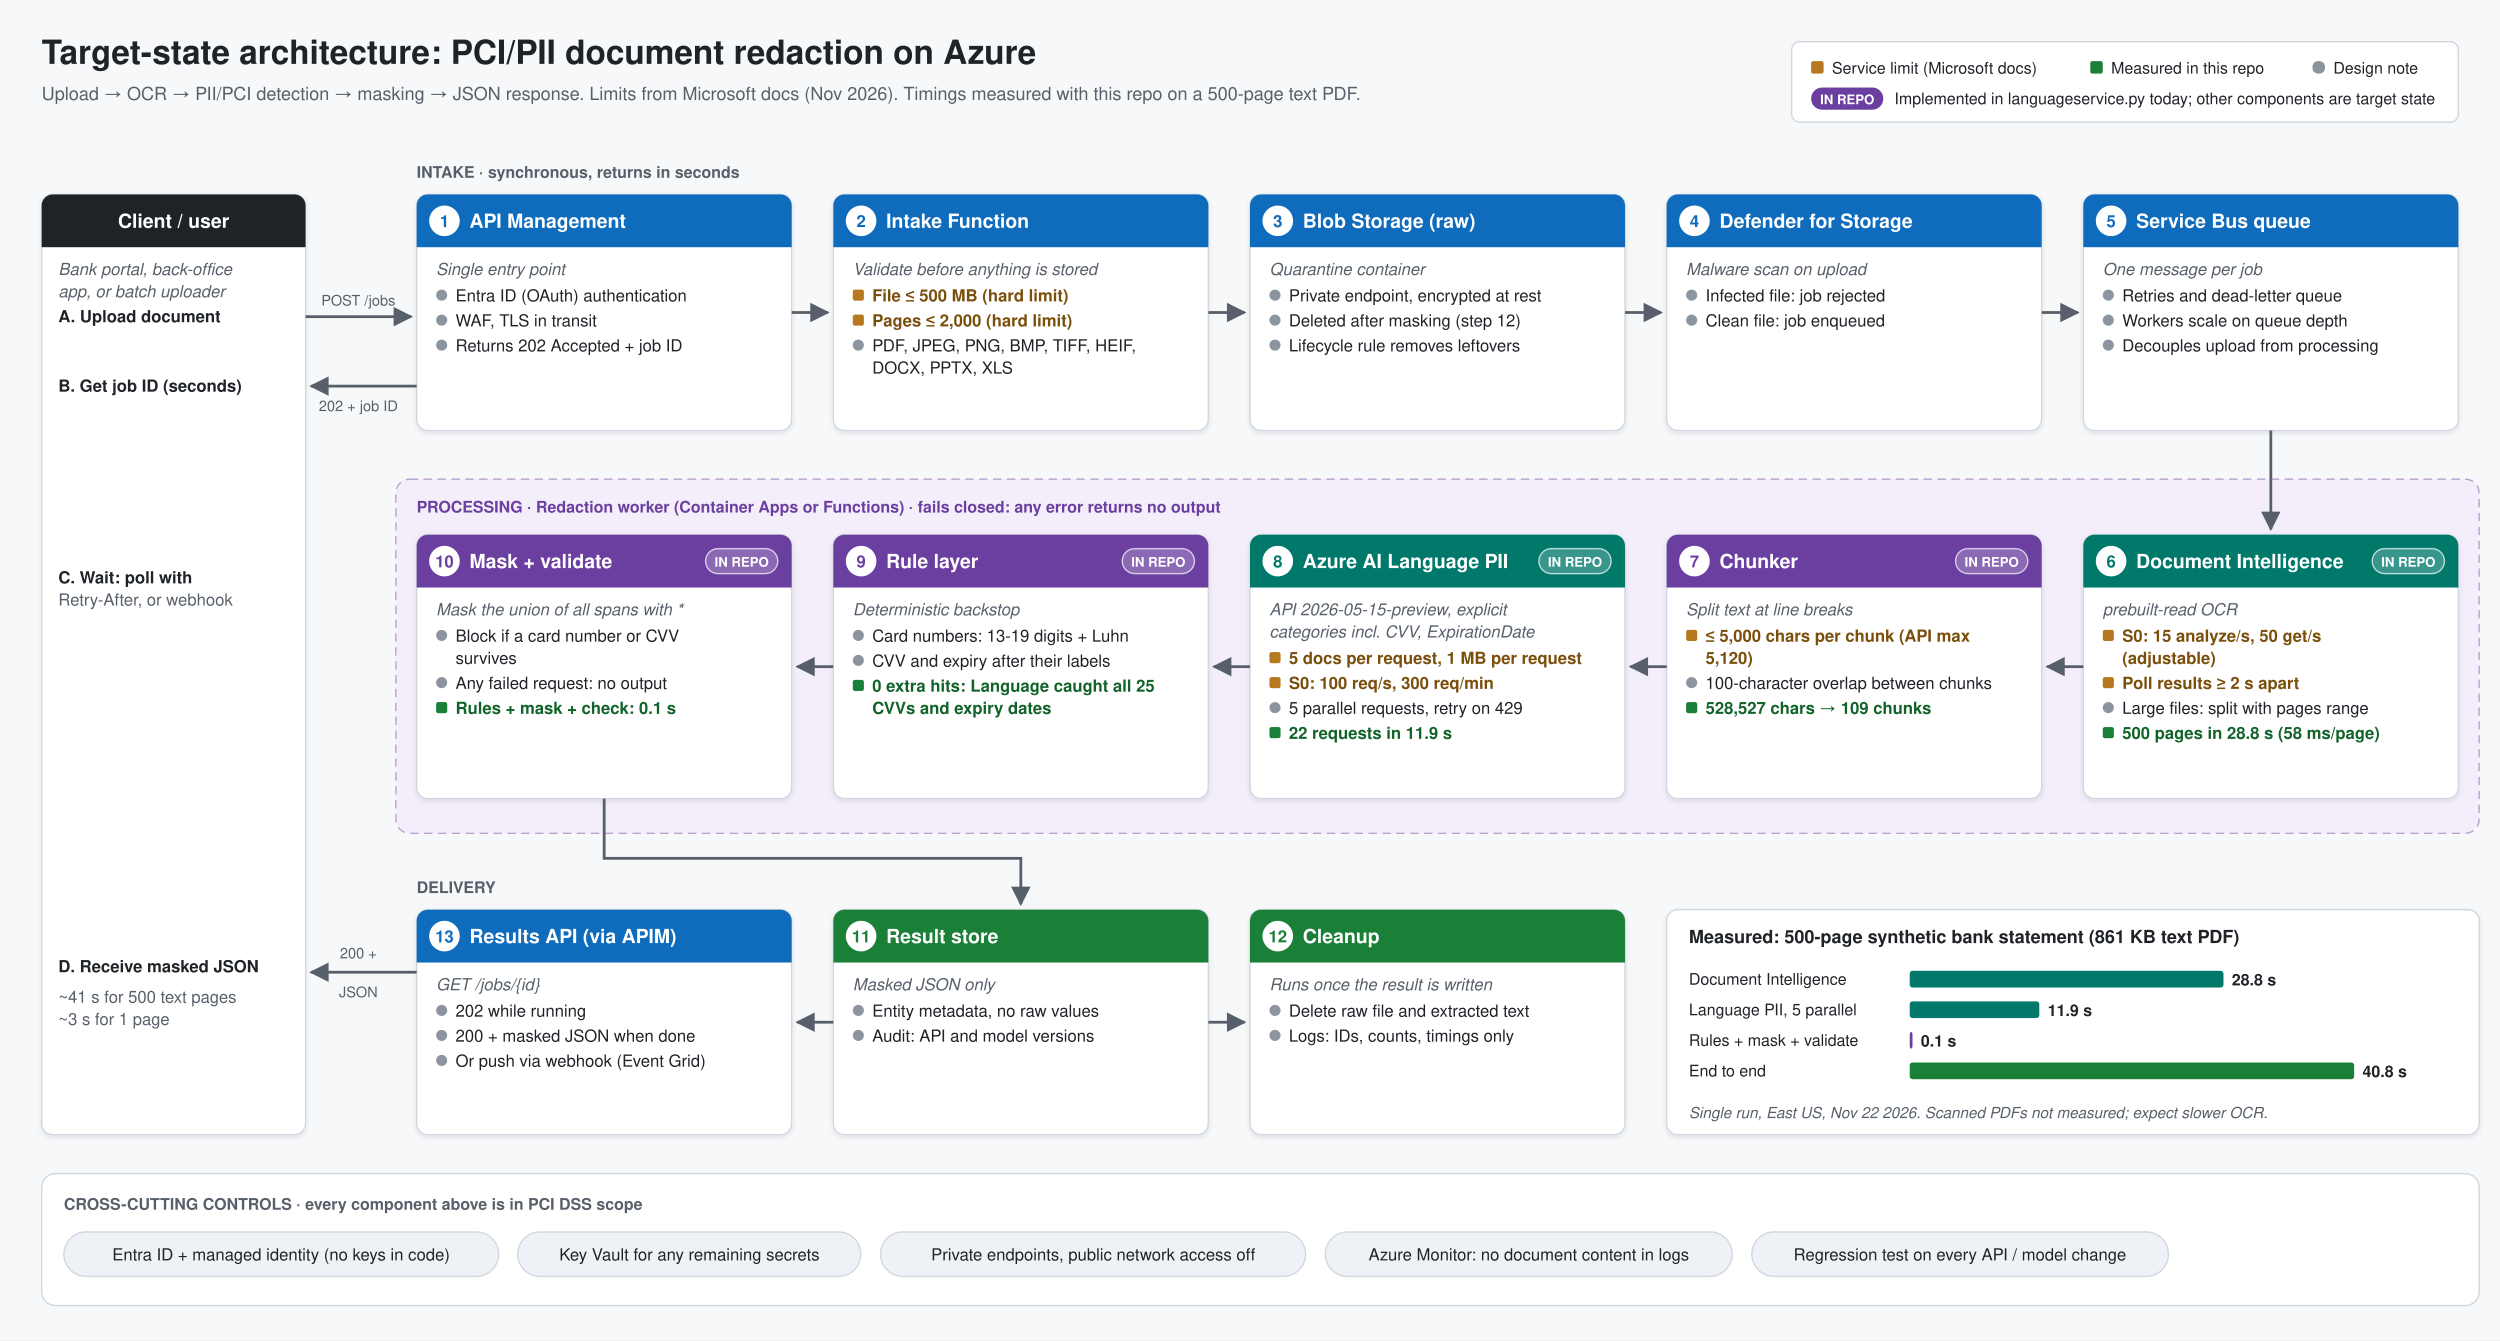
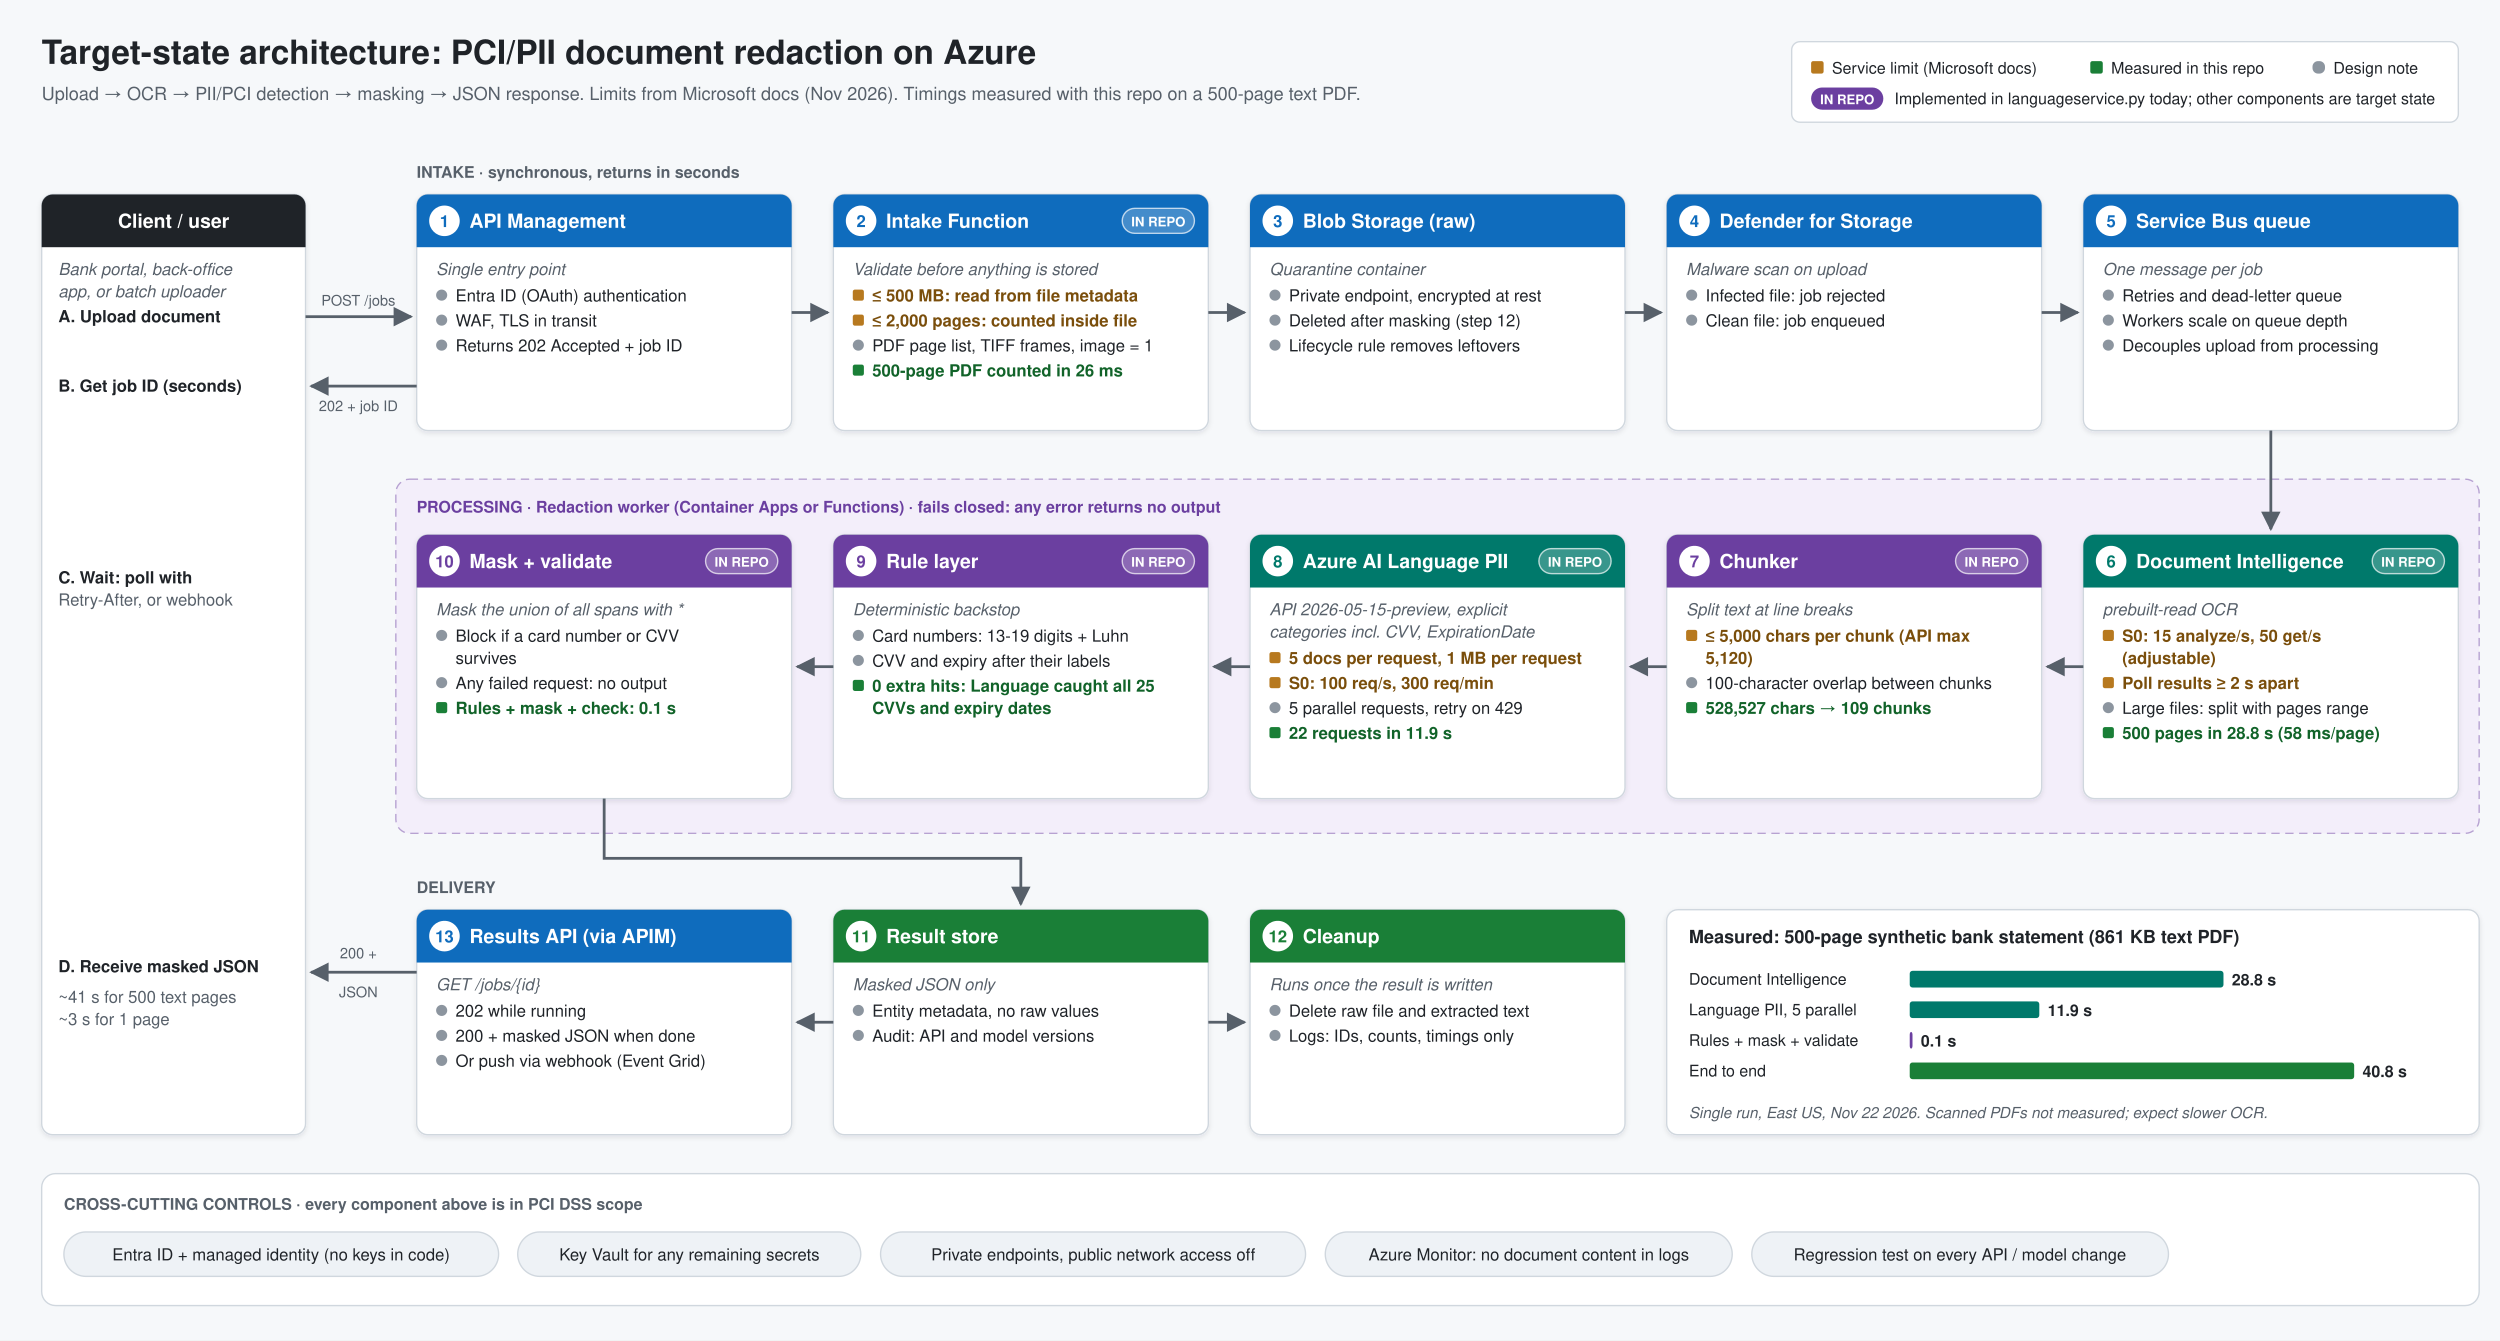
<svg xmlns="http://www.w3.org/2000/svg" width="1800" height="965" viewBox="0 0 1800 965" font-family="Segoe UI, -apple-system, Helvetica Neue, Helvetica, Arial, sans-serif">
  <defs>
    <marker id="arrow" viewBox="0 0 10 10" refX="9" refY="5" markerWidth="7" markerHeight="7" orient="auto-start-reverse">
      <path d="M0,0 L10,5 L0,10 z" fill="#57606A" />
    </marker>
    <filter id="shadow" x="-5%" y="-5%" width="110%" height="115%">
      <feDropShadow dx="0" dy="1.5" stdDeviation="2" flood-color="#1F2328" flood-opacity="0.10" />
    </filter>
  </defs>
  <rect width="1800" height="965" fill="#F6F8FA" />
  <text x="30" y="46" font-size="24" fill="#1F2328" font-weight="bold" text-anchor="start" font-style="normal">Target-state architecture: PCI/PII document redaction on Azure</text>
  <text x="30" y="72" font-size="13" fill="#57606A" font-weight="normal" text-anchor="start" font-style="normal">Upload → OCR → PII/PCI detection → masking → JSON response. Limits from Microsoft docs (Nov 2026). Timings measured with this repo on a 500-page text PDF.</text>
  <rect x="1290" y="30" width="480" height="58" rx="6" fill="#FFFFFF" stroke="#D0D7DE" />
  <rect x="1304" y="44" width="9" height="9" rx="1.5" fill="#B7791F" />
  <text x="1319" y="53" font-size="11.5" fill="#1F2328" font-weight="normal" text-anchor="start" font-style="normal">Service limit (Microsoft docs)</text>
  <rect x="1505" y="44" width="9" height="9" rx="1.5" fill="#1A7F37" />
  <text x="1520" y="53" font-size="11.5" fill="#1F2328" font-weight="normal" text-anchor="start" font-style="normal">Measured in this repo</text>
  <rect x="1665" y="44" width="9" height="9" rx="4" fill="#8C959F" />
  <text x="1680" y="53" font-size="11.5" fill="#1F2328" font-weight="normal" text-anchor="start" font-style="normal">Design note</text>
  <rect x="1304" y="63" width="52" height="16" rx="8" fill="#6B3FA0" />
  <text x="1330" y="75" font-size="9.5" fill="#FFFFFF" font-weight="bold" text-anchor="middle" font-style="normal">IN REPO</text>
  <text x="1364" y="75" font-size="11.5" fill="#1F2328" font-weight="normal" text-anchor="start" font-style="normal">Implemented in languageservice.py today; other components are target state</text>
  <g filter="url(#shadow)">
    <rect x="30" y="140" width="190" height="677" rx="8" fill="#FFFFFF" stroke="#D0D7DE" />
  </g>
  <path d="M30,148 a8,8 0 0 1 8,-8 h174 a8,8 0 0 1 8,8 v30 h-190 z" fill="#1F2328" />
  <text x="125.0" y="164" font-size="14" fill="#FFFFFF" font-weight="bold" text-anchor="middle" font-style="normal">Client / user</text>
  <text x="42" y="198" font-size="12" fill="#57606A" font-weight="normal" text-anchor="start" font-style="italic">Bank portal, back-office</text>
  <text x="42" y="214" font-size="12" fill="#57606A" font-weight="normal" text-anchor="start" font-style="italic">app, or batch uploader</text>
  <text x="42" y="232" font-size="12" fill="#1F2328" font-weight="600" text-anchor="start" font-style="normal">A. Upload document</text>
  <text x="42" y="282" font-size="12" fill="#1F2328" font-weight="600" text-anchor="start" font-style="normal">B. Get job ID (seconds)</text>
  <text x="42" y="420" font-size="12" fill="#1F2328" font-weight="600" text-anchor="start" font-style="normal">C. Wait: poll with</text>
  <text x="42" y="436" font-size="12" fill="#57606A" font-weight="normal" text-anchor="start" font-style="normal">    Retry-After, or webhook</text>
  <text x="42" y="700" font-size="12" fill="#1F2328" font-weight="600" text-anchor="start" font-style="normal">D. Receive masked JSON</text>
  <text x="42" y="722" font-size="12" fill="#57606A" font-weight="normal" text-anchor="start" font-style="normal">~41 s for 500 text pages</text>
  <text x="42" y="738" font-size="12" fill="#57606A" font-weight="normal" text-anchor="start" font-style="normal">~3 s for 1 page</text>
  <text x="300" y="128" font-size="11.5" fill="#57606A" font-weight="bold" text-anchor="start" font-style="normal">INTAKE  ·  synchronous, returns in seconds</text>
  <g filter="url(#shadow)">
    <rect x="300" y="140" width="270" height="170" rx="8" fill="#FFFFFF" stroke="#D0D7DE" />
  </g>
  <path d="M300,148 a8,8 0 0 1 8,-8 h254 a8,8 0 0 1 8,8 v30 h-270 z" fill="#0F6CBD" />
  <circle cx="320" cy="159" r="11" fill="#FFFFFF" />
  <text x="320" y="163.5" font-size="12" fill="#0F6CBD" font-weight="bold" text-anchor="middle" font-style="normal">1</text>
  <text x="338" y="164" font-size="14" fill="#FFFFFF" font-weight="bold" text-anchor="start" font-style="normal">API Management</text>
  <text x="314" y="198" font-size="12" fill="#57606A" font-weight="normal" text-anchor="start" font-style="italic">Single entry point</text>
  <rect x="314" y="208.5" width="8" height="8" rx="4" fill="#8C959F" />
  <text x="328" y="217" font-size="12" fill="#1F2328" font-weight="normal" text-anchor="start" font-style="normal">Entra ID (OAuth) authentication</text>
  <rect x="314" y="226.5" width="8" height="8" rx="4" fill="#8C959F" />
  <text x="328" y="235" font-size="12" fill="#1F2328" font-weight="normal" text-anchor="start" font-style="normal">WAF, TLS in transit</text>
  <rect x="314" y="244.5" width="8" height="8" rx="4" fill="#8C959F" />
  <text x="328" y="253" font-size="12" fill="#1F2328" font-weight="normal" text-anchor="start" font-style="normal">Returns 202 Accepted + job ID</text>
  <g filter="url(#shadow)">
    <rect x="600" y="140" width="270" height="170" rx="8" fill="#FFFFFF" stroke="#D0D7DE" />
  </g>
  <path d="M600,148 a8,8 0 0 1 8,-8 h254 a8,8 0 0 1 8,8 v30 h-270 z" fill="#0F6CBD" />
  <circle cx="620" cy="159" r="11" fill="#FFFFFF" />
  <text x="620" y="163.5" font-size="12" fill="#0F6CBD" font-weight="bold" text-anchor="middle" font-style="normal">2</text>
  <text x="638" y="164" font-size="14" fill="#FFFFFF" font-weight="bold" text-anchor="start" font-style="normal">Intake Function</text>
+   <rect x="808" y="150" width="52" height="18" rx="9" fill="#FFFFFF" fill-opacity="0.22" stroke="#FFFFFF" stroke-opacity="0.7" />
+   <text x="834" y="163" font-size="9.5" fill="#FFFFFF" font-weight="bold" text-anchor="middle" font-style="normal">IN REPO</text>
  <text x="614" y="198" font-size="12" fill="#57606A" font-weight="normal" text-anchor="start" font-style="italic">Validate before anything is stored</text>
  <rect x="614" y="208.5" width="8" height="8" rx="1.5" fill="#B7791F" />
-   <text x="628" y="217" font-size="12" fill="#7A4E0B" font-weight="600" text-anchor="start" font-style="normal">File ≤ 500 MB (hard limit)</text>
+   <text x="628" y="217" font-size="12" fill="#7A4E0B" font-weight="600" text-anchor="start" font-style="normal">≤ 500 MB: read from file metadata</text>
  <rect x="614" y="226.5" width="8" height="8" rx="1.5" fill="#B7791F" />
-   <text x="628" y="235" font-size="12" fill="#7A4E0B" font-weight="600" text-anchor="start" font-style="normal">Pages ≤ 2,000 (hard limit)</text>
+   <text x="628" y="235" font-size="12" fill="#7A4E0B" font-weight="600" text-anchor="start" font-style="normal">≤ 2,000 pages: counted inside file</text>
  <rect x="614" y="244.5" width="8" height="8" rx="4" fill="#8C959F" />
-   <text x="628" y="253" font-size="12" fill="#1F2328" font-weight="normal" text-anchor="start" font-style="normal">PDF, JPEG, PNG, BMP, TIFF, HEIF,</text>
-   <text x="628" y="269" font-size="12" fill="#1F2328" font-weight="normal" text-anchor="start" font-style="normal">DOCX, PPTX, XLS</text>
+   <text x="628" y="253" font-size="12" fill="#1F2328" font-weight="normal" text-anchor="start" font-style="normal">PDF page list, TIFF frames, image = 1</text>
+   <rect x="614" y="262.5" width="8" height="8" rx="1.5" fill="#1A7F37" />
+   <text x="628" y="271" font-size="12" fill="#116329" font-weight="600" text-anchor="start" font-style="normal">500-page PDF counted in 26 ms</text>
  <g filter="url(#shadow)">
    <rect x="900" y="140" width="270" height="170" rx="8" fill="#FFFFFF" stroke="#D0D7DE" />
  </g>
  <path d="M900,148 a8,8 0 0 1 8,-8 h254 a8,8 0 0 1 8,8 v30 h-270 z" fill="#0F6CBD" />
  <circle cx="920" cy="159" r="11" fill="#FFFFFF" />
  <text x="920" y="163.5" font-size="12" fill="#0F6CBD" font-weight="bold" text-anchor="middle" font-style="normal">3</text>
  <text x="938" y="164" font-size="14" fill="#FFFFFF" font-weight="bold" text-anchor="start" font-style="normal">Blob Storage (raw)</text>
  <text x="914" y="198" font-size="12" fill="#57606A" font-weight="normal" text-anchor="start" font-style="italic">Quarantine container</text>
  <rect x="914" y="208.5" width="8" height="8" rx="4" fill="#8C959F" />
  <text x="928" y="217" font-size="12" fill="#1F2328" font-weight="normal" text-anchor="start" font-style="normal">Private endpoint, encrypted at rest</text>
  <rect x="914" y="226.5" width="8" height="8" rx="4" fill="#8C959F" />
  <text x="928" y="235" font-size="12" fill="#1F2328" font-weight="normal" text-anchor="start" font-style="normal">Deleted after masking (step 12)</text>
  <rect x="914" y="244.5" width="8" height="8" rx="4" fill="#8C959F" />
  <text x="928" y="253" font-size="12" fill="#1F2328" font-weight="normal" text-anchor="start" font-style="normal">Lifecycle rule removes leftovers</text>
  <g filter="url(#shadow)">
    <rect x="1200" y="140" width="270" height="170" rx="8" fill="#FFFFFF" stroke="#D0D7DE" />
  </g>
  <path d="M1200,148 a8,8 0 0 1 8,-8 h254 a8,8 0 0 1 8,8 v30 h-270 z" fill="#0F6CBD" />
  <circle cx="1220" cy="159" r="11" fill="#FFFFFF" />
  <text x="1220" y="163.5" font-size="12" fill="#0F6CBD" font-weight="bold" text-anchor="middle" font-style="normal">4</text>
  <text x="1238" y="164" font-size="14" fill="#FFFFFF" font-weight="bold" text-anchor="start" font-style="normal">Defender for Storage</text>
  <text x="1214" y="198" font-size="12" fill="#57606A" font-weight="normal" text-anchor="start" font-style="italic">Malware scan on upload</text>
  <rect x="1214" y="208.5" width="8" height="8" rx="4" fill="#8C959F" />
  <text x="1228" y="217" font-size="12" fill="#1F2328" font-weight="normal" text-anchor="start" font-style="normal">Infected file: job rejected</text>
  <rect x="1214" y="226.5" width="8" height="8" rx="4" fill="#8C959F" />
  <text x="1228" y="235" font-size="12" fill="#1F2328" font-weight="normal" text-anchor="start" font-style="normal">Clean file: job enqueued</text>
  <g filter="url(#shadow)">
    <rect x="1500" y="140" width="270" height="170" rx="8" fill="#FFFFFF" stroke="#D0D7DE" />
  </g>
  <path d="M1500,148 a8,8 0 0 1 8,-8 h254 a8,8 0 0 1 8,8 v30 h-270 z" fill="#0F6CBD" />
  <circle cx="1520" cy="159" r="11" fill="#FFFFFF" />
  <text x="1520" y="163.5" font-size="12" fill="#0F6CBD" font-weight="bold" text-anchor="middle" font-style="normal">5</text>
  <text x="1538" y="164" font-size="14" fill="#FFFFFF" font-weight="bold" text-anchor="start" font-style="normal">Service Bus queue</text>
  <text x="1514" y="198" font-size="12" fill="#57606A" font-weight="normal" text-anchor="start" font-style="italic">One message per job</text>
  <rect x="1514" y="208.5" width="8" height="8" rx="4" fill="#8C959F" />
  <text x="1528" y="217" font-size="12" fill="#1F2328" font-weight="normal" text-anchor="start" font-style="normal">Retries and dead-letter queue</text>
  <rect x="1514" y="226.5" width="8" height="8" rx="4" fill="#8C959F" />
  <text x="1528" y="235" font-size="12" fill="#1F2328" font-weight="normal" text-anchor="start" font-style="normal">Workers scale on queue depth</text>
  <rect x="1514" y="244.5" width="8" height="8" rx="4" fill="#8C959F" />
  <text x="1528" y="253" font-size="12" fill="#1F2328" font-weight="normal" text-anchor="start" font-style="normal">Decouples upload from processing</text>
  <path d="M220,228 L296,228" fill="none" stroke="#57606A" stroke-width="2" marker-end="url(#arrow)" />
  <text x="258" y="220" font-size="10.5" fill="#57606A" font-weight="normal" text-anchor="middle" font-style="normal">POST /jobs</text>
  <path d="M300,278 L224,278" fill="none" stroke="#57606A" stroke-width="2" marker-end="url(#arrow)" />
  <text x="258" y="296" font-size="10.5" fill="#57606A" font-weight="normal" text-anchor="middle" font-style="normal">202 + job ID</text>
  <path d="M570,225.0 L596,225.0" fill="none" stroke="#57606A" stroke-width="2" marker-end="url(#arrow)" />
  <path d="M870,225.0 L896,225.0" fill="none" stroke="#57606A" stroke-width="2" marker-end="url(#arrow)" />
  <path d="M1170,225.0 L1196,225.0" fill="none" stroke="#57606A" stroke-width="2" marker-end="url(#arrow)" />
  <path d="M1470,225.0 L1496,225.0" fill="none" stroke="#57606A" stroke-width="2" marker-end="url(#arrow)" />
  <rect x="285" y="345" width="1500" height="255" rx="10" fill="#F3EEFA" stroke="#6B3FA0" stroke-opacity="0.45" stroke-dasharray="6 4" />
  <text x="300" y="369" font-size="11.5" fill="#6B3FA0" font-weight="bold" text-anchor="start" font-style="normal">PROCESSING  ·  Redaction worker (Container Apps or Functions)  ·  fails closed: any error returns no output</text>
  <g filter="url(#shadow)">
    <rect x="1500" y="385" width="270" height="190" rx="8" fill="#FFFFFF" stroke="#D0D7DE" />
  </g>
  <path d="M1500,393 a8,8 0 0 1 8,-8 h254 a8,8 0 0 1 8,8 v30 h-270 z" fill="#00796B" />
  <circle cx="1520" cy="404" r="11" fill="#FFFFFF" />
  <text x="1520" y="408.5" font-size="12" fill="#00796B" font-weight="bold" text-anchor="middle" font-style="normal">6</text>
  <text x="1538" y="409" font-size="14" fill="#FFFFFF" font-weight="bold" text-anchor="start" font-style="normal">Document Intelligence</text>
  <rect x="1708" y="395" width="52" height="18" rx="9" fill="#FFFFFF" fill-opacity="0.22" stroke="#FFFFFF" stroke-opacity="0.7" />
  <text x="1734" y="408" font-size="9.5" fill="#FFFFFF" font-weight="bold" text-anchor="middle" font-style="normal">IN REPO</text>
  <text x="1514" y="443" font-size="12" fill="#57606A" font-weight="normal" text-anchor="start" font-style="italic">prebuilt-read OCR</text>
  <rect x="1514" y="453.5" width="8" height="8" rx="1.5" fill="#B7791F" />
  <text x="1528" y="462" font-size="12" fill="#7A4E0B" font-weight="600" text-anchor="start" font-style="normal">S0: 15 analyze/s, 50 get/s</text>
  <text x="1528" y="478" font-size="12" fill="#7A4E0B" font-weight="600" text-anchor="start" font-style="normal">(adjustable)</text>
  <rect x="1514" y="487.5" width="8" height="8" rx="1.5" fill="#B7791F" />
  <text x="1528" y="496" font-size="12" fill="#7A4E0B" font-weight="600" text-anchor="start" font-style="normal">Poll results ≥ 2 s apart</text>
  <rect x="1514" y="505.5" width="8" height="8" rx="4" fill="#8C959F" />
  <text x="1528" y="514" font-size="12" fill="#1F2328" font-weight="normal" text-anchor="start" font-style="normal">Large files: split with pages range</text>
  <rect x="1514" y="523.5" width="8" height="8" rx="1.5" fill="#1A7F37" />
  <text x="1528" y="532" font-size="12" fill="#116329" font-weight="600" text-anchor="start" font-style="normal">500 pages in 28.8 s (58 ms/page)</text>
  <g filter="url(#shadow)">
    <rect x="1200" y="385" width="270" height="190" rx="8" fill="#FFFFFF" stroke="#D0D7DE" />
  </g>
  <path d="M1200,393 a8,8 0 0 1 8,-8 h254 a8,8 0 0 1 8,8 v30 h-270 z" fill="#6B3FA0" />
  <circle cx="1220" cy="404" r="11" fill="#FFFFFF" />
  <text x="1220" y="408.5" font-size="12" fill="#6B3FA0" font-weight="bold" text-anchor="middle" font-style="normal">7</text>
  <text x="1238" y="409" font-size="14" fill="#FFFFFF" font-weight="bold" text-anchor="start" font-style="normal">Chunker</text>
  <rect x="1408" y="395" width="52" height="18" rx="9" fill="#FFFFFF" fill-opacity="0.22" stroke="#FFFFFF" stroke-opacity="0.7" />
  <text x="1434" y="408" font-size="9.5" fill="#FFFFFF" font-weight="bold" text-anchor="middle" font-style="normal">IN REPO</text>
  <text x="1214" y="443" font-size="12" fill="#57606A" font-weight="normal" text-anchor="start" font-style="italic">Split text at line breaks</text>
  <rect x="1214" y="453.5" width="8" height="8" rx="1.5" fill="#B7791F" />
  <text x="1228" y="462" font-size="12" fill="#7A4E0B" font-weight="600" text-anchor="start" font-style="normal">≤ 5,000 chars per chunk (API max</text>
  <text x="1228" y="478" font-size="12" fill="#7A4E0B" font-weight="600" text-anchor="start" font-style="normal">5,120)</text>
  <rect x="1214" y="487.5" width="8" height="8" rx="4" fill="#8C959F" />
  <text x="1228" y="496" font-size="12" fill="#1F2328" font-weight="normal" text-anchor="start" font-style="normal">100-character overlap between chunks</text>
  <rect x="1214" y="505.5" width="8" height="8" rx="1.5" fill="#1A7F37" />
  <text x="1228" y="514" font-size="12" fill="#116329" font-weight="600" text-anchor="start" font-style="normal">528,527 chars → 109 chunks</text>
  <g filter="url(#shadow)">
    <rect x="900" y="385" width="270" height="190" rx="8" fill="#FFFFFF" stroke="#D0D7DE" />
  </g>
  <path d="M900,393 a8,8 0 0 1 8,-8 h254 a8,8 0 0 1 8,8 v30 h-270 z" fill="#00796B" />
  <circle cx="920" cy="404" r="11" fill="#FFFFFF" />
  <text x="920" y="408.5" font-size="12" fill="#00796B" font-weight="bold" text-anchor="middle" font-style="normal">8</text>
  <text x="938" y="409" font-size="14" fill="#FFFFFF" font-weight="bold" text-anchor="start" font-style="normal">Azure AI Language PII</text>
  <rect x="1108" y="395" width="52" height="18" rx="9" fill="#FFFFFF" fill-opacity="0.22" stroke="#FFFFFF" stroke-opacity="0.7" />
  <text x="1134" y="408" font-size="9.5" fill="#FFFFFF" font-weight="bold" text-anchor="middle" font-style="normal">IN REPO</text>
  <text x="914" y="443" font-size="12" fill="#57606A" font-weight="normal" text-anchor="start" font-style="italic">API 2026-05-15-preview, explicit</text>
  <text x="914" y="459" font-size="12" fill="#57606A" font-weight="normal" text-anchor="start" font-style="italic">categories incl. CVV, ExpirationDate</text>
  <rect x="914" y="469.5" width="8" height="8" rx="1.5" fill="#B7791F" />
  <text x="928" y="478" font-size="12" fill="#7A4E0B" font-weight="600" text-anchor="start" font-style="normal">5 docs per request, 1 MB per request</text>
  <rect x="914" y="487.5" width="8" height="8" rx="1.5" fill="#B7791F" />
  <text x="928" y="496" font-size="12" fill="#7A4E0B" font-weight="600" text-anchor="start" font-style="normal">S0: 100 req/s, 300 req/min</text>
  <rect x="914" y="505.5" width="8" height="8" rx="4" fill="#8C959F" />
  <text x="928" y="514" font-size="12" fill="#1F2328" font-weight="normal" text-anchor="start" font-style="normal">5 parallel requests, retry on 429</text>
  <rect x="914" y="523.5" width="8" height="8" rx="1.5" fill="#1A7F37" />
  <text x="928" y="532" font-size="12" fill="#116329" font-weight="600" text-anchor="start" font-style="normal">22 requests in 11.9 s</text>
  <g filter="url(#shadow)">
    <rect x="600" y="385" width="270" height="190" rx="8" fill="#FFFFFF" stroke="#D0D7DE" />
  </g>
  <path d="M600,393 a8,8 0 0 1 8,-8 h254 a8,8 0 0 1 8,8 v30 h-270 z" fill="#6B3FA0" />
  <circle cx="620" cy="404" r="11" fill="#FFFFFF" />
  <text x="620" y="408.5" font-size="12" fill="#6B3FA0" font-weight="bold" text-anchor="middle" font-style="normal">9</text>
  <text x="638" y="409" font-size="14" fill="#FFFFFF" font-weight="bold" text-anchor="start" font-style="normal">Rule layer</text>
  <rect x="808" y="395" width="52" height="18" rx="9" fill="#FFFFFF" fill-opacity="0.22" stroke="#FFFFFF" stroke-opacity="0.7" />
  <text x="834" y="408" font-size="9.5" fill="#FFFFFF" font-weight="bold" text-anchor="middle" font-style="normal">IN REPO</text>
  <text x="614" y="443" font-size="12" fill="#57606A" font-weight="normal" text-anchor="start" font-style="italic">Deterministic backstop</text>
  <rect x="614" y="453.5" width="8" height="8" rx="4" fill="#8C959F" />
  <text x="628" y="462" font-size="12" fill="#1F2328" font-weight="normal" text-anchor="start" font-style="normal">Card numbers: 13-19 digits + Luhn</text>
  <rect x="614" y="471.5" width="8" height="8" rx="4" fill="#8C959F" />
  <text x="628" y="480" font-size="12" fill="#1F2328" font-weight="normal" text-anchor="start" font-style="normal">CVV and expiry after their labels</text>
  <rect x="614" y="489.5" width="8" height="8" rx="1.5" fill="#1A7F37" />
  <text x="628" y="498" font-size="12" fill="#116329" font-weight="600" text-anchor="start" font-style="normal">0 extra hits: Language caught all 25</text>
  <text x="628" y="514" font-size="12" fill="#116329" font-weight="600" text-anchor="start" font-style="normal">CVVs and expiry dates</text>
  <g filter="url(#shadow)">
    <rect x="300" y="385" width="270" height="190" rx="8" fill="#FFFFFF" stroke="#D0D7DE" />
  </g>
  <path d="M300,393 a8,8 0 0 1 8,-8 h254 a8,8 0 0 1 8,8 v30 h-270 z" fill="#6B3FA0" />
  <circle cx="320" cy="404" r="11" fill="#FFFFFF" />
  <text x="320" y="408.5" font-size="12" fill="#6B3FA0" font-weight="bold" text-anchor="middle" font-style="normal">10</text>
  <text x="338" y="409" font-size="14" fill="#FFFFFF" font-weight="bold" text-anchor="start" font-style="normal">Mask + validate</text>
  <rect x="508" y="395" width="52" height="18" rx="9" fill="#FFFFFF" fill-opacity="0.22" stroke="#FFFFFF" stroke-opacity="0.7" />
  <text x="534" y="408" font-size="9.5" fill="#FFFFFF" font-weight="bold" text-anchor="middle" font-style="normal">IN REPO</text>
  <text x="314" y="443" font-size="12" fill="#57606A" font-weight="normal" text-anchor="start" font-style="italic">Mask the union of all spans with *</text>
  <rect x="314" y="453.5" width="8" height="8" rx="4" fill="#8C959F" />
  <text x="328" y="462" font-size="12" fill="#1F2328" font-weight="normal" text-anchor="start" font-style="normal">Block if a card number or CVV</text>
  <text x="328" y="478" font-size="12" fill="#1F2328" font-weight="normal" text-anchor="start" font-style="normal">survives</text>
  <rect x="314" y="487.5" width="8" height="8" rx="4" fill="#8C959F" />
  <text x="328" y="496" font-size="12" fill="#1F2328" font-weight="normal" text-anchor="start" font-style="normal">Any failed request: no output</text>
  <rect x="314" y="505.5" width="8" height="8" rx="1.5" fill="#1A7F37" />
  <text x="328" y="514" font-size="12" fill="#116329" font-weight="600" text-anchor="start" font-style="normal">Rules + mask + check: 0.1 s</text>
  <path d="M1635,310 L1635,381" fill="none" stroke="#57606A" stroke-width="2" marker-end="url(#arrow)" />
  <path d="M1500,480.0 L1474,480.0" fill="none" stroke="#57606A" stroke-width="2" marker-end="url(#arrow)" />
  <path d="M1200,480.0 L1174,480.0" fill="none" stroke="#57606A" stroke-width="2" marker-end="url(#arrow)" />
  <path d="M900,480.0 L874,480.0" fill="none" stroke="#57606A" stroke-width="2" marker-end="url(#arrow)" />
  <path d="M600,480.0 L574,480.0" fill="none" stroke="#57606A" stroke-width="2" marker-end="url(#arrow)" />
  <text x="300" y="643" font-size="11.5" fill="#57606A" font-weight="bold" text-anchor="start" font-style="normal">DELIVERY</text>
  <g filter="url(#shadow)">
    <rect x="300" y="655" width="270" height="162" rx="8" fill="#FFFFFF" stroke="#D0D7DE" />
  </g>
  <path d="M300,663 a8,8 0 0 1 8,-8 h254 a8,8 0 0 1 8,8 v30 h-270 z" fill="#0F6CBD" />
  <circle cx="320" cy="674" r="11" fill="#FFFFFF" />
  <text x="320" y="678.5" font-size="12" fill="#0F6CBD" font-weight="bold" text-anchor="middle" font-style="normal">13</text>
  <text x="338" y="679" font-size="14" fill="#FFFFFF" font-weight="bold" text-anchor="start" font-style="normal">Results API (via APIM)</text>
  <text x="314" y="713" font-size="12" fill="#57606A" font-weight="normal" text-anchor="start" font-style="italic">GET /jobs/{id}</text>
  <rect x="314" y="723.5" width="8" height="8" rx="4" fill="#8C959F" />
  <text x="328" y="732" font-size="12" fill="#1F2328" font-weight="normal" text-anchor="start" font-style="normal">202 while running</text>
  <rect x="314" y="741.5" width="8" height="8" rx="4" fill="#8C959F" />
  <text x="328" y="750" font-size="12" fill="#1F2328" font-weight="normal" text-anchor="start" font-style="normal">200 + masked JSON when done</text>
  <rect x="314" y="759.5" width="8" height="8" rx="4" fill="#8C959F" />
  <text x="328" y="768" font-size="12" fill="#1F2328" font-weight="normal" text-anchor="start" font-style="normal">Or push via webhook (Event Grid)</text>
  <g filter="url(#shadow)">
    <rect x="600" y="655" width="270" height="162" rx="8" fill="#FFFFFF" stroke="#D0D7DE" />
  </g>
  <path d="M600,663 a8,8 0 0 1 8,-8 h254 a8,8 0 0 1 8,8 v30 h-270 z" fill="#1A7F37" />
  <circle cx="620" cy="674" r="11" fill="#FFFFFF" />
  <text x="620" y="678.5" font-size="12" fill="#1A7F37" font-weight="bold" text-anchor="middle" font-style="normal">11</text>
  <text x="638" y="679" font-size="14" fill="#FFFFFF" font-weight="bold" text-anchor="start" font-style="normal">Result store</text>
  <text x="614" y="713" font-size="12" fill="#57606A" font-weight="normal" text-anchor="start" font-style="italic">Masked JSON only</text>
  <rect x="614" y="723.5" width="8" height="8" rx="4" fill="#8C959F" />
  <text x="628" y="732" font-size="12" fill="#1F2328" font-weight="normal" text-anchor="start" font-style="normal">Entity metadata, no raw values</text>
  <rect x="614" y="741.5" width="8" height="8" rx="4" fill="#8C959F" />
  <text x="628" y="750" font-size="12" fill="#1F2328" font-weight="normal" text-anchor="start" font-style="normal">Audit: API and model versions</text>
  <g filter="url(#shadow)">
    <rect x="900" y="655" width="270" height="162" rx="8" fill="#FFFFFF" stroke="#D0D7DE" />
  </g>
  <path d="M900,663 a8,8 0 0 1 8,-8 h254 a8,8 0 0 1 8,8 v30 h-270 z" fill="#1A7F37" />
  <circle cx="920" cy="674" r="11" fill="#FFFFFF" />
  <text x="920" y="678.5" font-size="12" fill="#1A7F37" font-weight="bold" text-anchor="middle" font-style="normal">12</text>
  <text x="938" y="679" font-size="14" fill="#FFFFFF" font-weight="bold" text-anchor="start" font-style="normal">Cleanup</text>
  <text x="914" y="713" font-size="12" fill="#57606A" font-weight="normal" text-anchor="start" font-style="italic">Runs once the result is written</text>
  <rect x="914" y="723.5" width="8" height="8" rx="4" fill="#8C959F" />
  <text x="928" y="732" font-size="12" fill="#1F2328" font-weight="normal" text-anchor="start" font-style="normal">Delete raw file and extracted text</text>
  <rect x="914" y="741.5" width="8" height="8" rx="4" fill="#8C959F" />
  <text x="928" y="750" font-size="12" fill="#1F2328" font-weight="normal" text-anchor="start" font-style="normal">Logs: IDs, counts, timings only</text>
  <path d="M435,575 L435,618 L735,618 L735,651" fill="none" stroke="#57606A" stroke-width="2" marker-end="url(#arrow)" />
  <path d="M870,736.0 L896,736.0" fill="none" stroke="#57606A" stroke-width="2" marker-end="url(#arrow)" />
  <path d="M600,736.0 L574,736.0" fill="none" stroke="#57606A" stroke-width="2" marker-end="url(#arrow)" />
  <path d="M300,700 L224,700" fill="none" stroke="#57606A" stroke-width="2" marker-end="url(#arrow)" />
  <text x="258" y="690" font-size="10.5" fill="#57606A" font-weight="normal" text-anchor="middle" font-style="normal">200 +</text>
  <text x="258" y="718" font-size="10.5" fill="#57606A" font-weight="normal" text-anchor="middle" font-style="normal">JSON</text>
  <g filter="url(#shadow)">
    <rect x="1200" y="655" width="585" height="162" rx="8" fill="#FFFFFF" stroke="#D0D7DE" />
  </g>
  <text x="1216" y="679" font-size="13" fill="#1F2328" font-weight="bold" text-anchor="start" font-style="normal">Measured: 500-page synthetic bank statement (861 KB text PDF)</text>
  <text x="1216" y="709" font-size="11.5" fill="#1F2328" font-weight="normal" text-anchor="start" font-style="normal">Document Intelligence</text>
  <rect x="1375" y="699" width="225.9" height="12" rx="2" fill="#00796B" />
  <text x="1606.882" y="709.5" font-size="11.5" fill="#1F2328" font-weight="600" text-anchor="start" font-style="normal">28.8 s</text>
  <text x="1216" y="731" font-size="11.5" fill="#1F2328" font-weight="normal" text-anchor="start" font-style="normal">Language PII, 5 parallel</text>
  <rect x="1375" y="721" width="93.3" height="12" rx="2" fill="#00796B" />
  <text x="1474.333" y="731.5" font-size="11.5" fill="#1F2328" font-weight="600" text-anchor="start" font-style="normal">11.9 s</text>
  <text x="1216" y="753" font-size="11.5" fill="#1F2328" font-weight="normal" text-anchor="start" font-style="normal">Rules + mask + validate</text>
  <rect x="1375" y="743" width="2.0" height="12" rx="2" fill="#6B3FA0" />
  <text x="1383" y="753.5" font-size="11.5" fill="#1F2328" font-weight="600" text-anchor="start" font-style="normal">0.1 s</text>
  <text x="1216" y="775" font-size="11.5" fill="#1F2328" font-weight="normal" text-anchor="start" font-style="normal">End to end</text>
  <rect x="1375" y="765" width="320.0" height="12" rx="2" fill="#1A7F37" />
  <text x="1701.0" y="775.5" font-size="11.5" fill="#1F2328" font-weight="600" text-anchor="start" font-style="normal">40.8 s</text>
  <text x="1216" y="805" font-size="11" fill="#57606A" font-weight="normal" text-anchor="start" font-style="italic">Single run, East US, Nov 22 2026. Scanned PDFs not measured; expect slower OCR.</text>
  <rect x="30" y="845" width="1755" height="95" rx="10" fill="#FFFFFF" stroke="#D0D7DE" />
  <text x="46" y="871" font-size="11.5" fill="#57606A" font-weight="bold" text-anchor="start" font-style="normal">CROSS-CUTTING CONTROLS  ·  every component above is in PCI DSS scope</text>
  <rect x="46" y="887" width="313" height="32" rx="16" fill="#EEF2F6" stroke="#D0D7DE" />
  <text x="202.375" y="907.5" font-size="12" fill="#1F2328" font-weight="normal" text-anchor="middle" font-style="normal">Entra ID + managed identity (no keys in code)</text>
  <rect x="372.75" y="887" width="247" height="32" rx="16" fill="#EEF2F6" stroke="#D0D7DE" />
  <text x="496.375" y="907.5" font-size="12" fill="#1F2328" font-weight="normal" text-anchor="middle" font-style="normal">Key Vault for any remaining secrets</text>
  <rect x="634.0" y="887" width="306" height="32" rx="16" fill="#EEF2F6" stroke="#D0D7DE" />
  <text x="787.1" y="907.5" font-size="12" fill="#1F2328" font-weight="normal" text-anchor="middle" font-style="normal">Private endpoints, public network access off</text>
  <rect x="954.2" y="887" width="293" height="32" rx="16" fill="#EEF2F6" stroke="#D0D7DE" />
  <text x="1100.75" y="907.5" font-size="12" fill="#1F2328" font-weight="normal" text-anchor="middle" font-style="normal">Azure Monitor: no document content in logs</text>
  <rect x="1261.3" y="887" width="300" height="32" rx="16" fill="#EEF2F6" stroke="#D0D7DE" />
  <text x="1411.125" y="907.5" font-size="12" fill="#1F2328" font-weight="normal" text-anchor="middle" font-style="normal">Regression test on every API / model change</text>
</svg>
